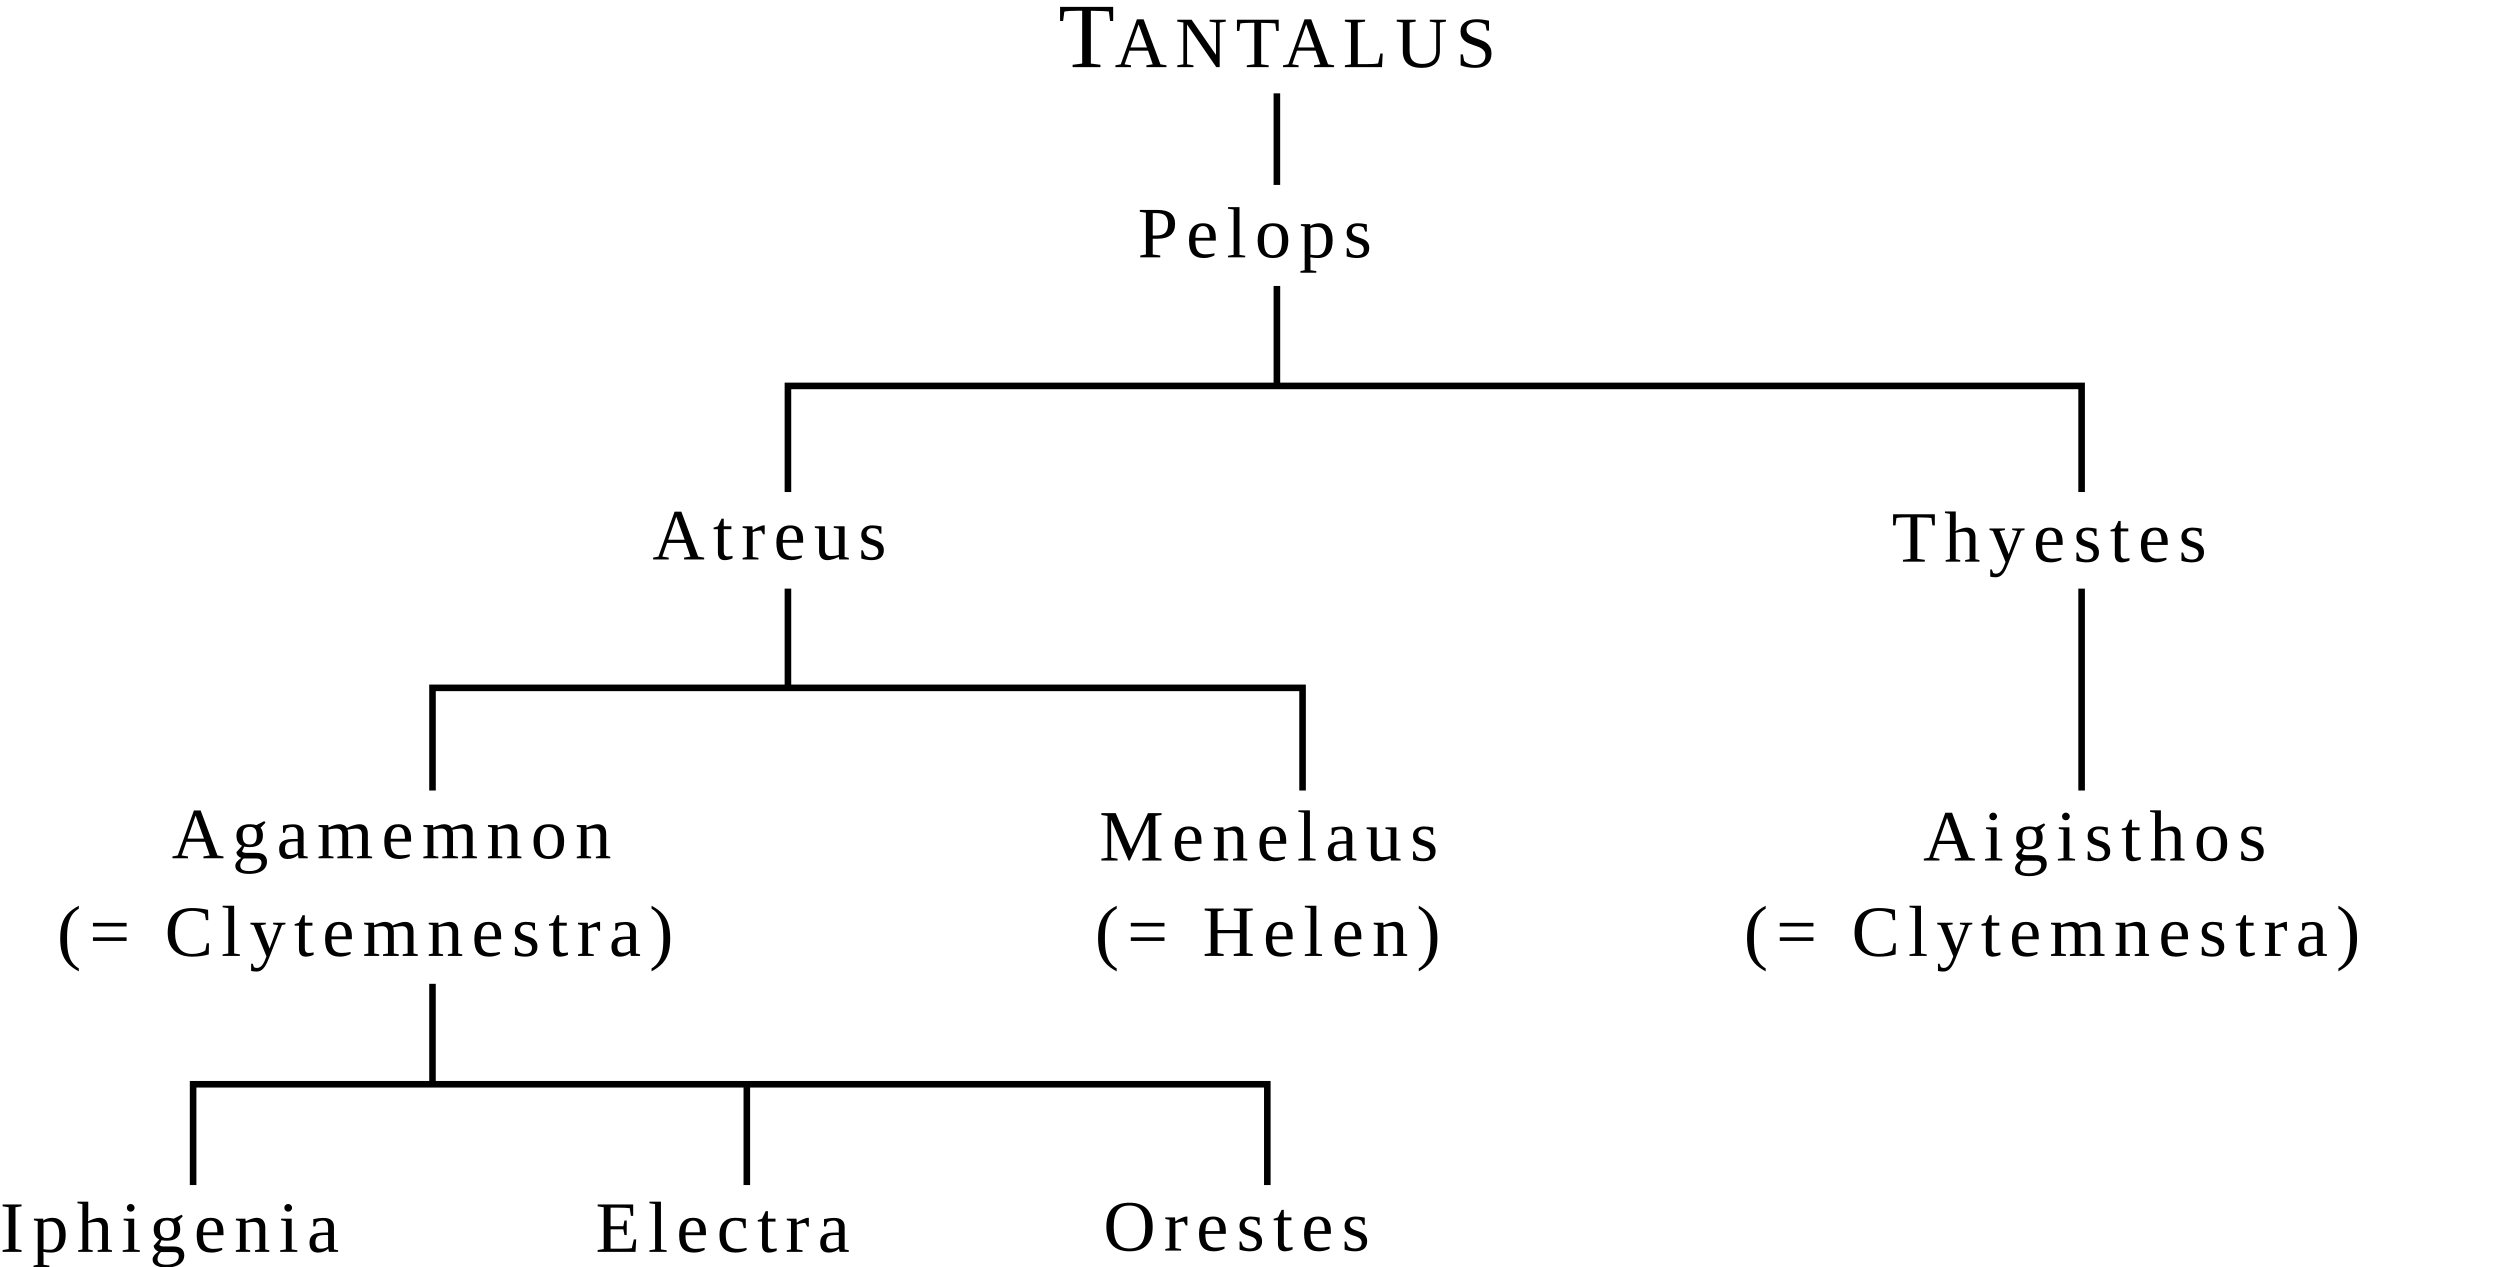
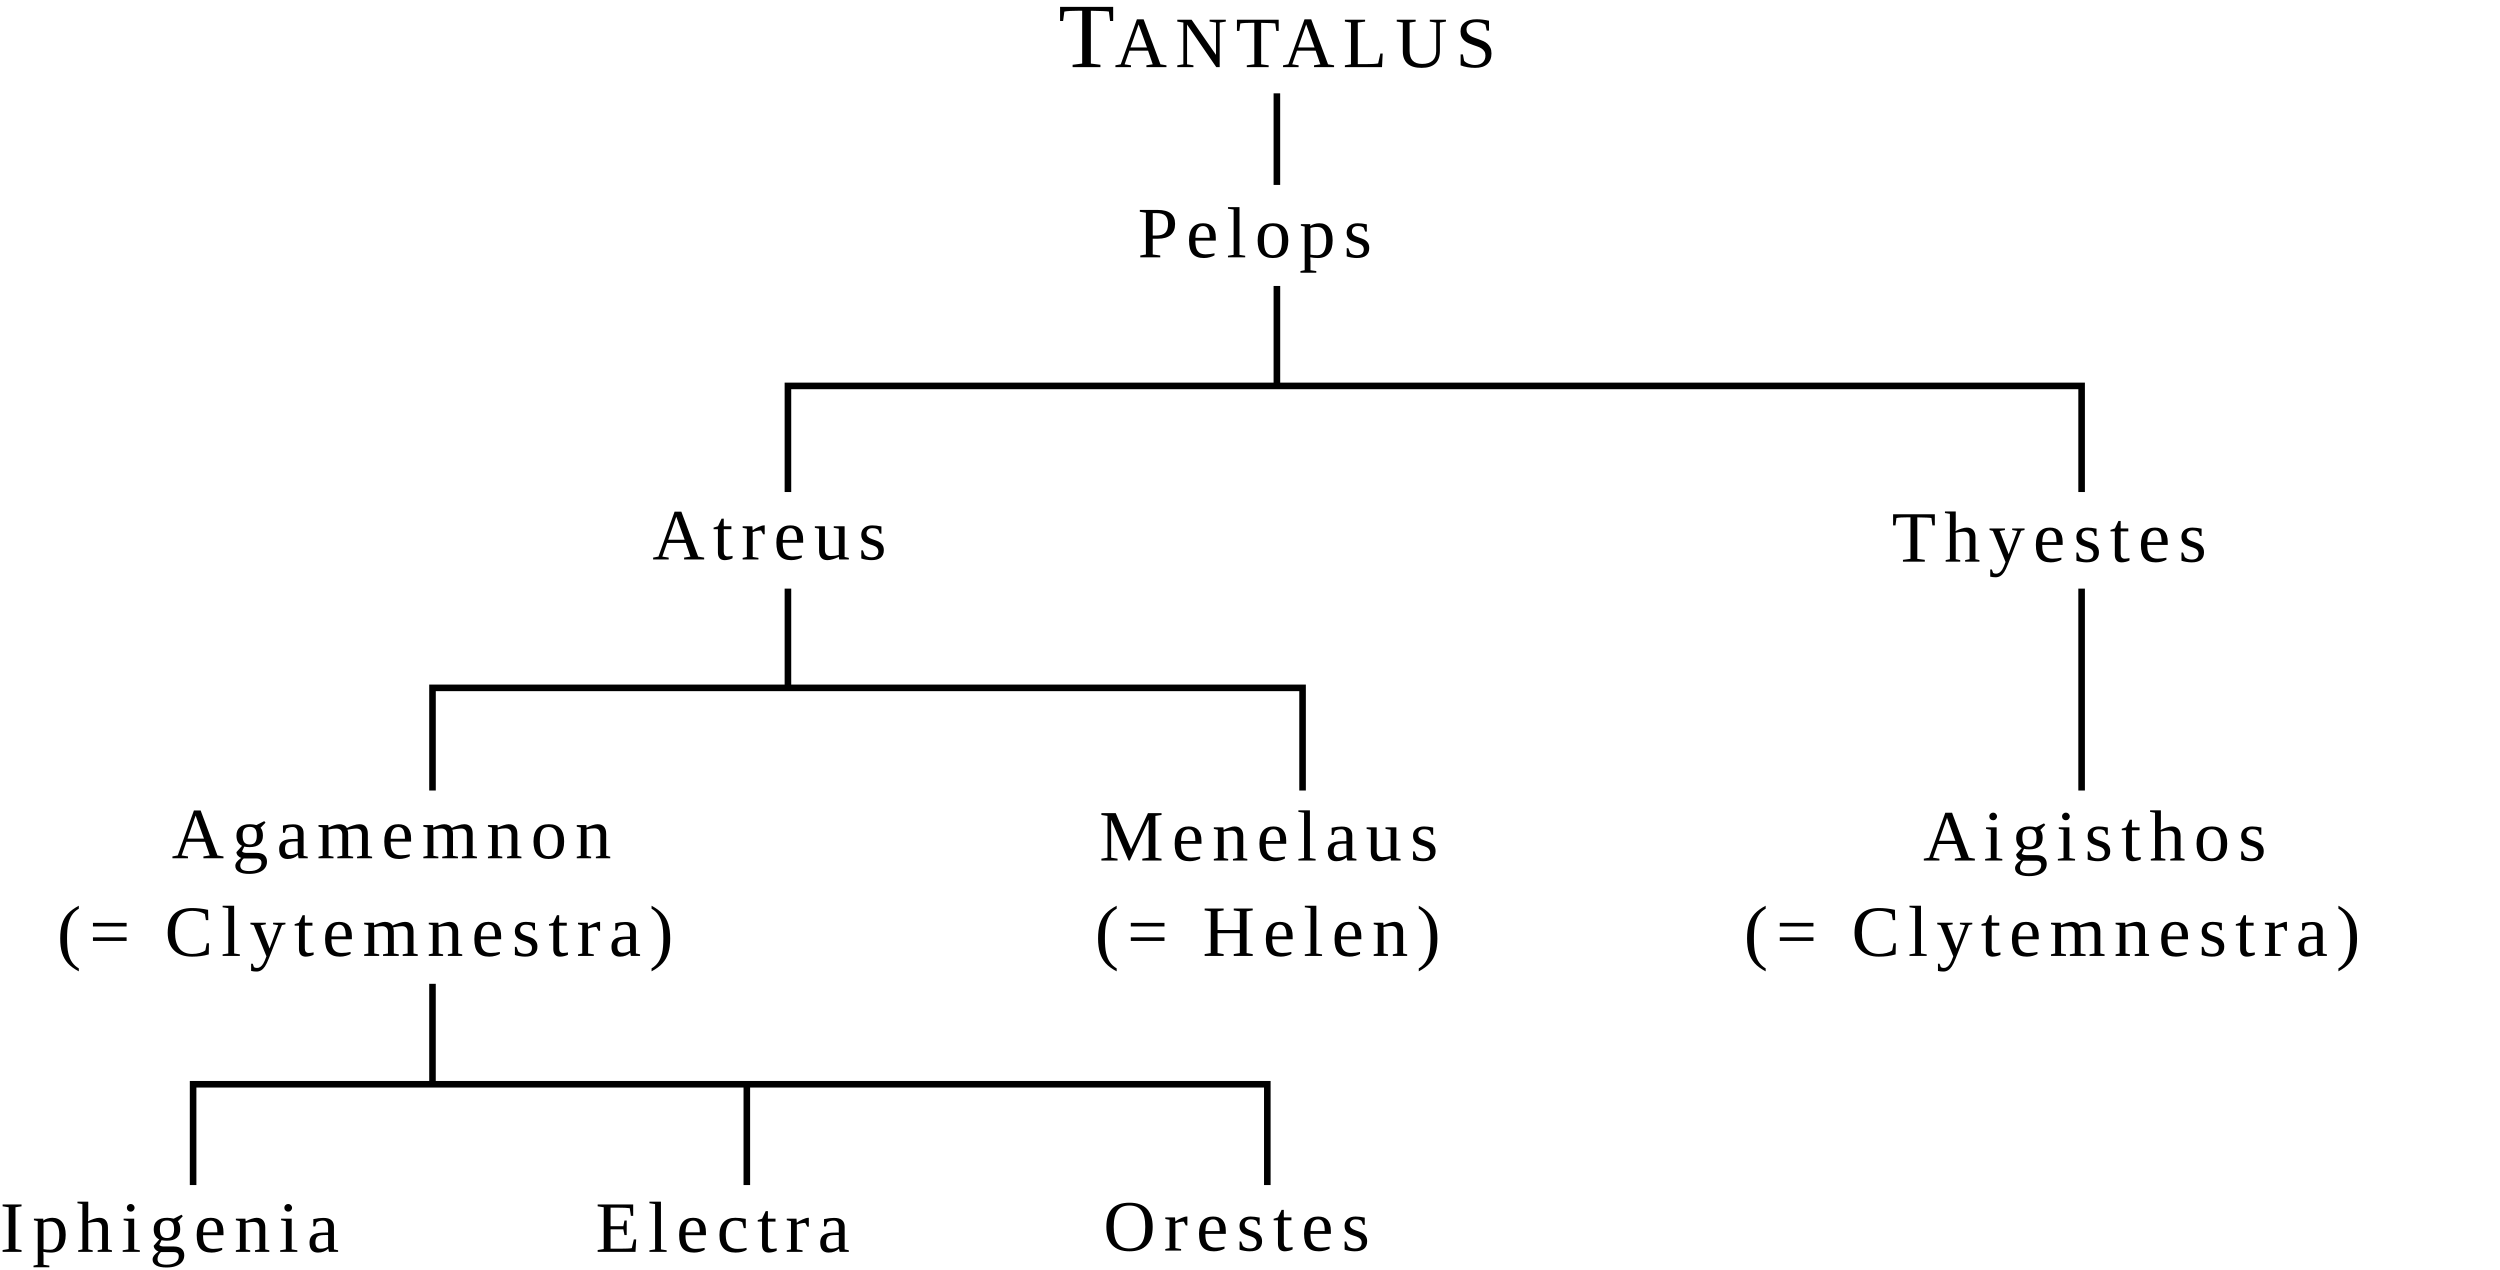
- <svg xmlns="http://www.w3.org/2000/svg" version="1.1" viewBox="0 0 760 385.15">
+ <svg xmlns="http://www.w3.org/2000/svg" version="1.1" viewBox="0 0 760 386">
  <text font-size="22px" letter-spacing="2.5px" x="321.763" y="20.412">
    <tspan font-size="28px">T</tspan>ANTALUS</text>
  <text font-size="22px" letter-spacing="2.5px" x="345.869" y="78.226">Pelops</text>
  <text font-size="22px" letter-spacing="2.5px" x="198.329" y="170.07">Atreus</text>
  <text font-size="22px" letter-spacing="2.5px" x="575.111" y="170.746">Thyestes</text>
  <text font-size="22px" letter-spacing="2.5px" x="52.201" y="260.918">Agamemnon</text>
  <text font-size="22px" letter-spacing="2.5px" x="17.337" y="290.606">(= Clytemnestra)</text>
  <text font-size="22px" letter-spacing="2.5px" x="334.185" y="261.595">Menelaus</text>
  <text font-size="22px" letter-spacing="2.5px" x="332.844" y="290.606">(= Helen)</text>
  <text font-size="22px" letter-spacing="2.5px" x="584.625" y="261.595">Aigisthos</text>
  <text font-size="22px" letter-spacing="2.5px" x="530.135" y="290.606">(= Clytemnestra)</text>
  <text font-size="22px" letter-spacing="2.5px" x="0" y="380.569">Iphigenia</text>
  <text font-size="22px" letter-spacing="2.5px" x="335.431" y="380.182">Orestes</text>
  <text font-size="22px" letter-spacing="2.5px" x="181.049" y="380.57">Electra</text>
  <path d="m387.17 28.374v27.844h2v-27.844zm0 58.559v29.385h-148.64v33.26h2v-31.26h391.28v31.26h2v-33.26h-244.63v-29.385zm-148.64 92.008v29.168h-108.05v32.209h2v-30.209h262.5v30.209h2v-32.209h-156.45v-29.168zm393.28 0v61.377h2v-61.377zm-501.33 120.14v29.533h-72.777v31.641h2v-29.641h166.33v29.641h2v-29.641h156.23v29.641h2v-31.641h-253.79v-29.533z" />
</svg>
